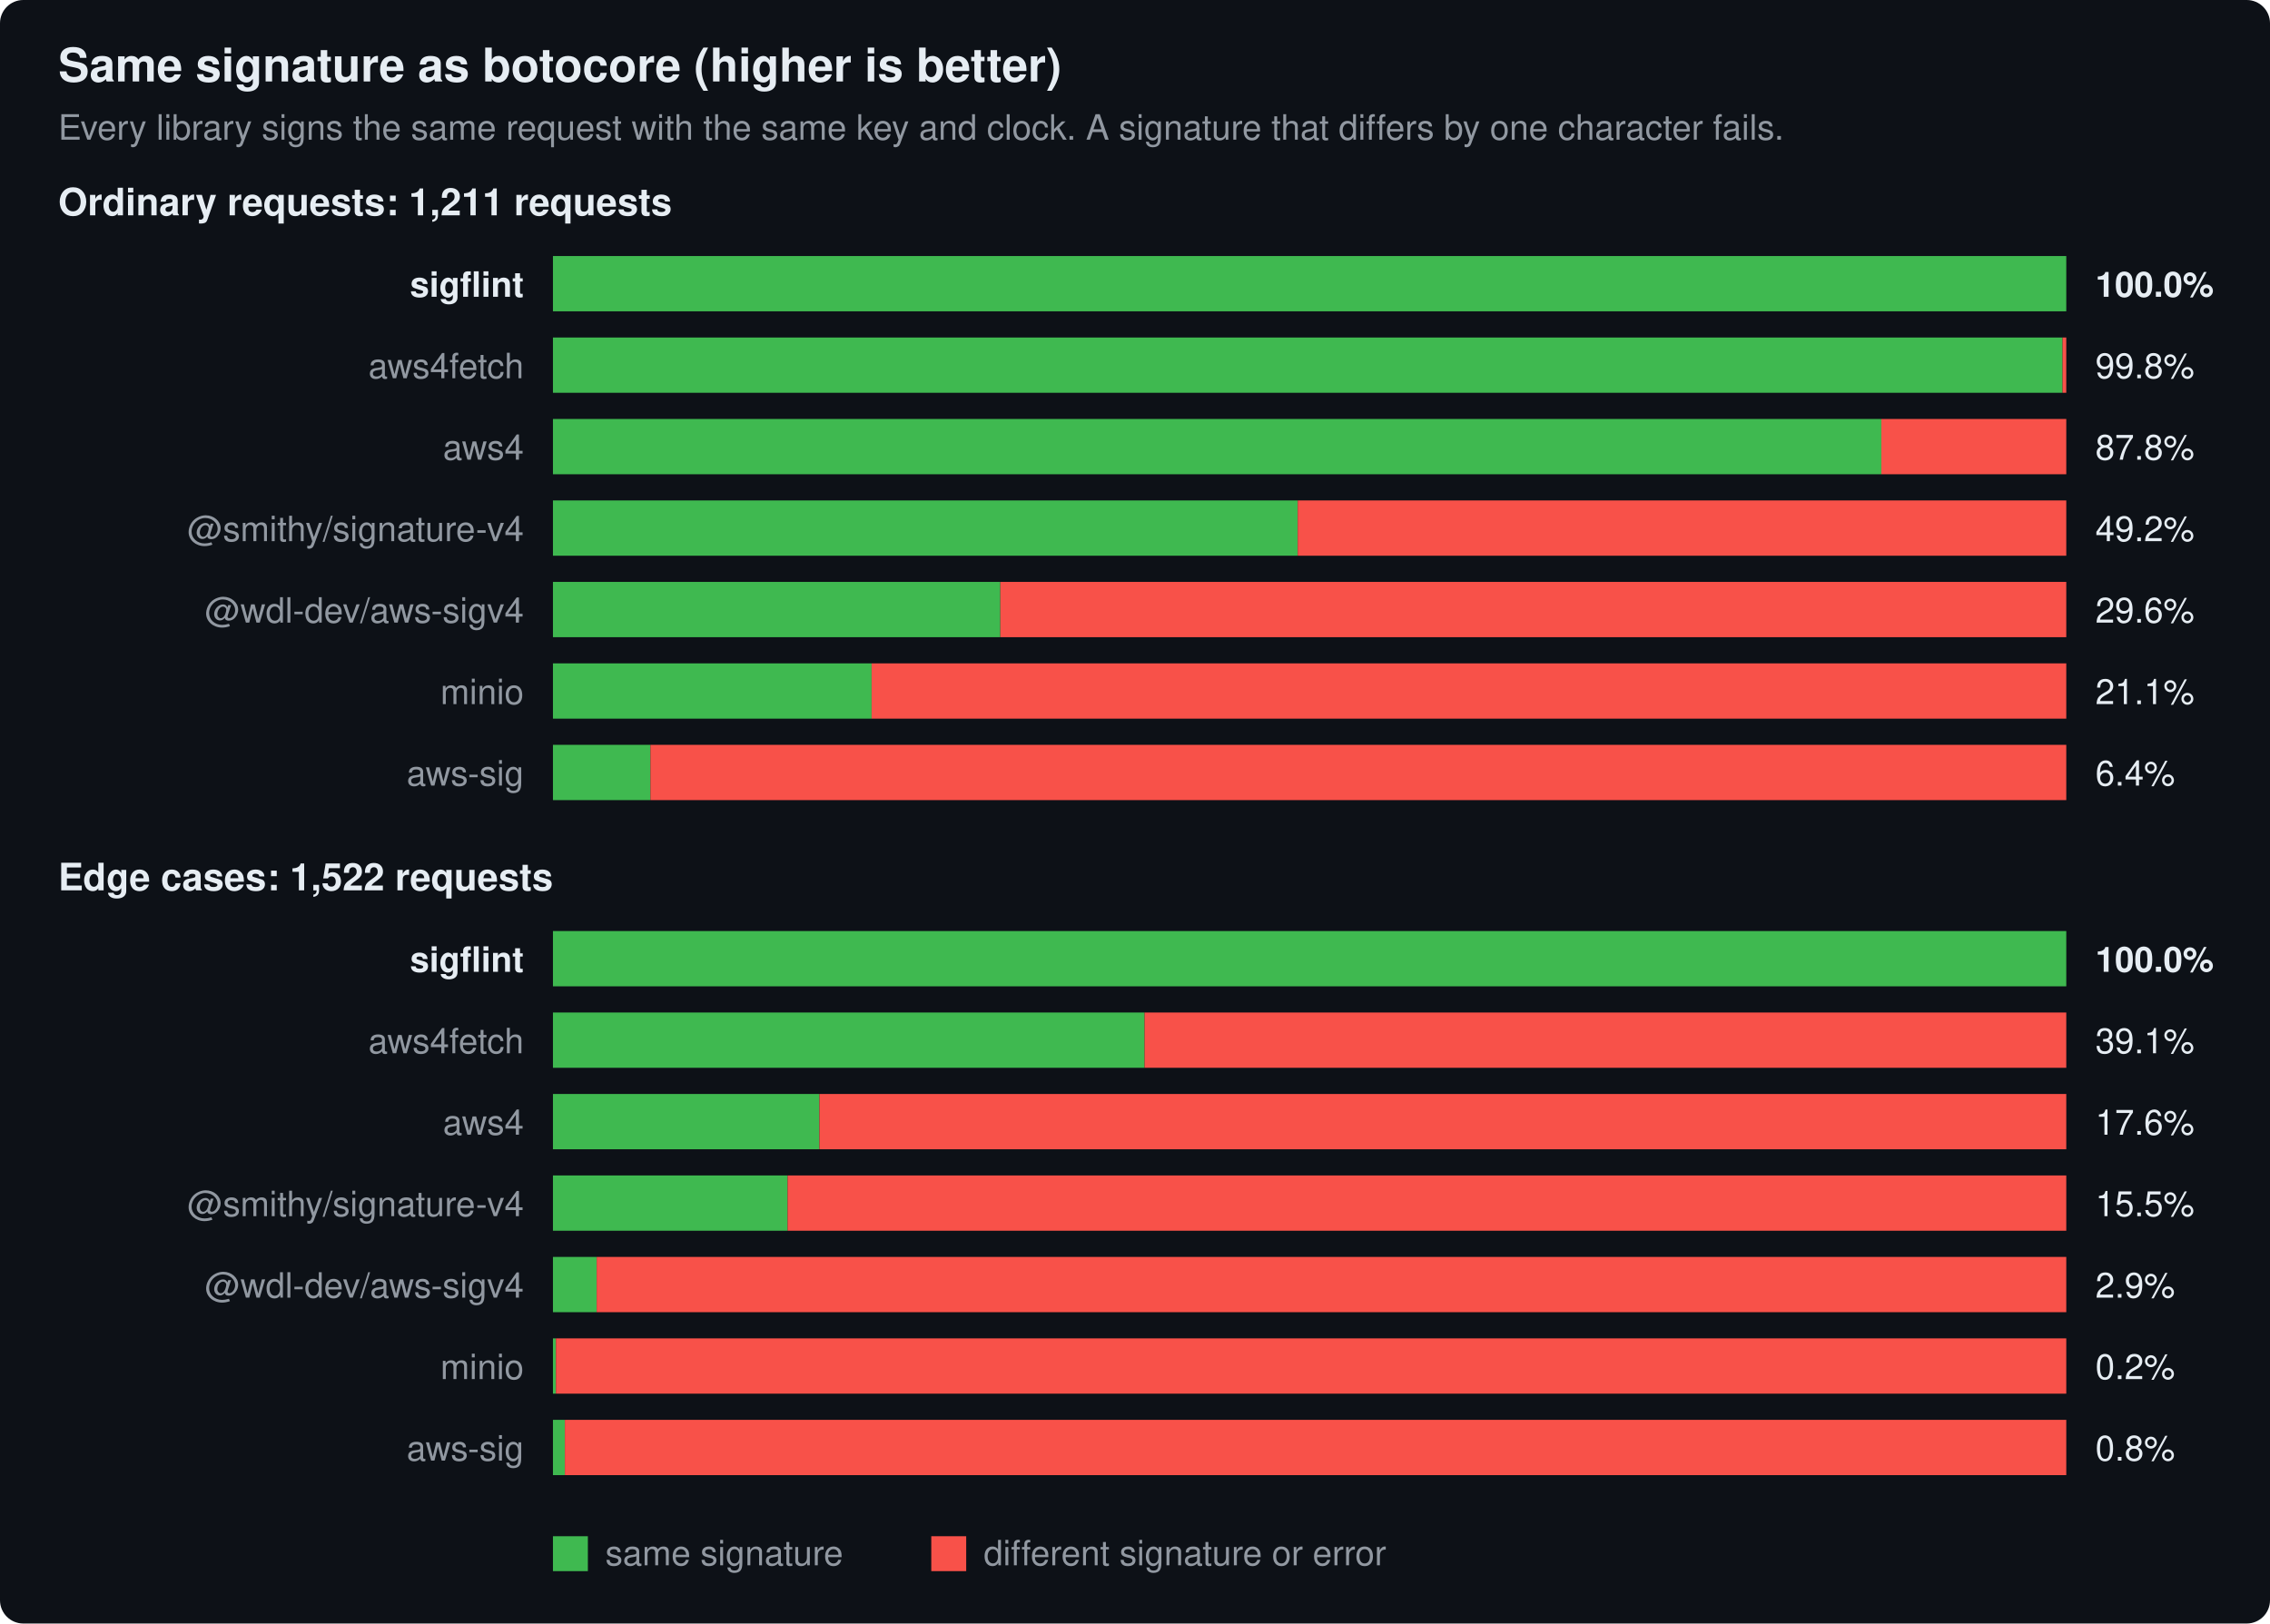
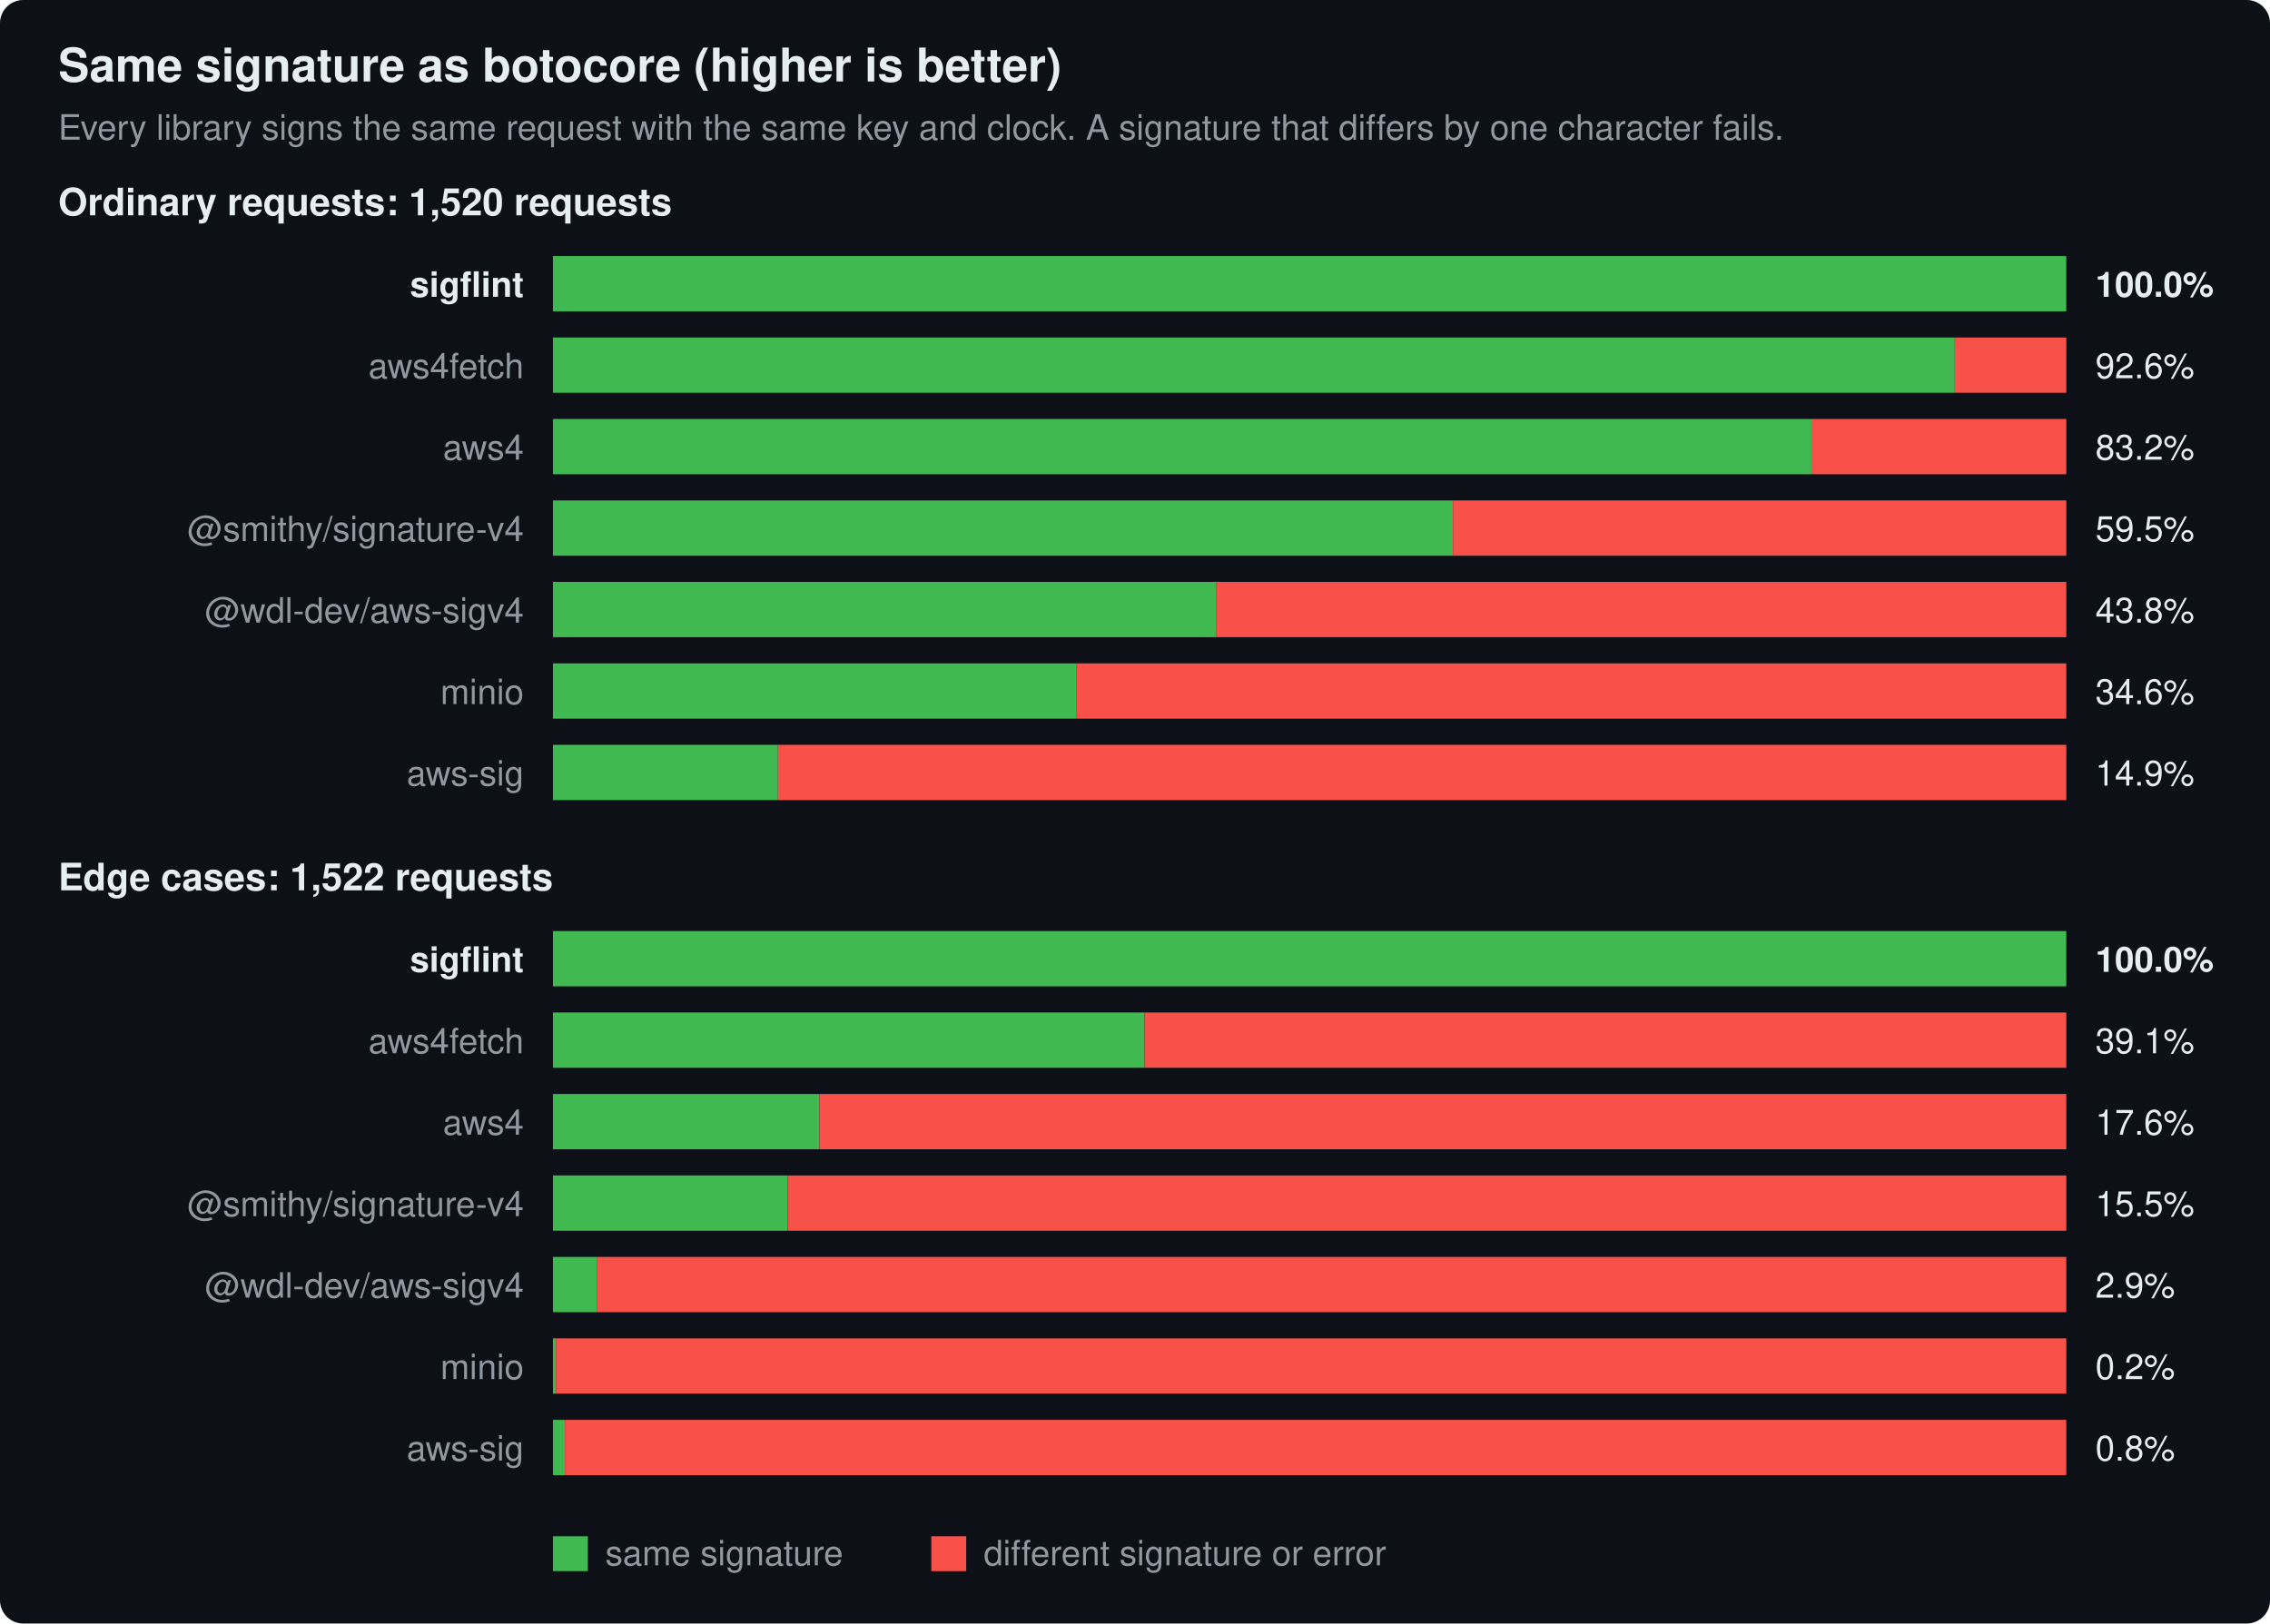
<svg xmlns="http://www.w3.org/2000/svg" width="780" height="558" viewBox="0 0 780 558" role="img" aria-labelledby="t d" font-family="-apple-system,BlinkMacSystemFont,'Segoe UI',Helvetica,Arial,sans-serif">
  <rect width="780" height="558" rx="8" fill="#0d1117" />
  <text x="20" y="28" font-size="16" fill="#e6edf3" text-anchor="start" font-weight="600">Same signature as botocore (higher is better)</text>
  <text x="20" y="48" font-size="12" fill="#9198a1" text-anchor="start" font-weight="400">Every library signs the same request with the same key and clock. A signature that differs by one character fails.</text>
-   <text x="20" y="74" font-size="13" fill="#e6edf3" text-anchor="start" font-weight="600">Ordinary requests: 1,211 requests</text>
+   <text x="20" y="74" font-size="13" fill="#e6edf3" text-anchor="start" font-weight="600">Ordinary requests: 1,520 requests</text>
  <text x="180" y="102" font-size="12" fill="#e6edf3" text-anchor="end" font-weight="700">sigflint</text>
  <rect x="190" y="88" width="520" height="19" fill="#3fb950" />
  <text x="720" y="102" font-size="12" fill="#e6edf3" text-anchor="start" font-weight="700">100.0%</text>
  <text x="180" y="130" font-size="12" fill="#9198a1" text-anchor="end" font-weight="400">aws4fetch</text>
-   <rect x="190" y="116" width="518.712" height="19" fill="#3fb950" />
-   <rect x="708.712" y="116" width="1.288" height="19" fill="#f85149" />
-   <text x="720" y="130" font-size="12" fill="#e6edf3" text-anchor="start" font-weight="400">99.8%</text>
+   <rect x="190" y="116" width="481.684" height="19" fill="#3fb950" />
+   <rect x="671.684" y="116" width="38.316" height="19" fill="#f85149" />
+   <text x="720" y="130" font-size="12" fill="#e6edf3" text-anchor="start" font-weight="400">92.6%</text>
  <text x="180" y="158" font-size="12" fill="#9198a1" text-anchor="end" font-weight="400">aws4</text>
-   <rect x="190" y="144" width="456.449" height="19" fill="#3fb950" />
-   <rect x="646.449" y="144" width="63.551" height="19" fill="#f85149" />
-   <text x="720" y="158" font-size="12" fill="#e6edf3" text-anchor="start" font-weight="400">87.8%</text>
+   <rect x="190" y="144" width="432.421" height="19" fill="#3fb950" />
+   <rect x="622.421" y="144" width="87.579" height="19" fill="#f85149" />
+   <text x="720" y="158" font-size="12" fill="#e6edf3" text-anchor="start" font-weight="400">83.2%</text>
  <text x="180" y="186" font-size="12" fill="#9198a1" text-anchor="end" font-weight="400">@smithy/signature-v4</text>
-   <rect x="190" y="172" width="255.921" height="19" fill="#3fb950" />
-   <rect x="445.921" y="172" width="264.079" height="19" fill="#f85149" />
-   <text x="720" y="186" font-size="12" fill="#e6edf3" text-anchor="start" font-weight="400">49.2%</text>
+   <rect x="190" y="172" width="309.263" height="19" fill="#3fb950" />
+   <rect x="499.263" y="172" width="210.737" height="19" fill="#f85149" />
+   <text x="720" y="186" font-size="12" fill="#e6edf3" text-anchor="start" font-weight="400">59.5%</text>
  <text x="180" y="214" font-size="12" fill="#9198a1" text-anchor="end" font-weight="400">@wdl-dev/aws-sigv4</text>
-   <rect x="190" y="200" width="153.724" height="19" fill="#3fb950" />
-   <rect x="343.724" y="200" width="366.276" height="19" fill="#f85149" />
-   <text x="720" y="214" font-size="12" fill="#e6edf3" text-anchor="start" font-weight="400">29.6%</text>
+   <rect x="190" y="200" width="227.842" height="19" fill="#3fb950" />
+   <rect x="417.842" y="200" width="292.158" height="19" fill="#f85149" />
+   <text x="720" y="214" font-size="12" fill="#e6edf3" text-anchor="start" font-weight="400">43.8%</text>
  <text x="180" y="242" font-size="12" fill="#9198a1" text-anchor="end" font-weight="400">minio</text>
-   <rect x="190" y="228" width="109.496" height="19" fill="#3fb950" />
-   <rect x="299.496" y="228" width="410.504" height="19" fill="#f85149" />
-   <text x="720" y="242" font-size="12" fill="#e6edf3" text-anchor="start" font-weight="400">21.1%</text>
+   <rect x="190" y="228" width="179.947" height="19" fill="#3fb950" />
+   <rect x="369.947" y="228" width="340.053" height="19" fill="#f85149" />
+   <text x="720" y="242" font-size="12" fill="#e6edf3" text-anchor="start" font-weight="400">34.6%</text>
  <text x="180" y="270" font-size="12" fill="#9198a1" text-anchor="end" font-weight="400">aws-sig</text>
-   <rect x="190" y="256" width="33.493" height="19" fill="#3fb950" />
-   <rect x="223.493" y="256" width="486.507" height="19" fill="#f85149" />
-   <text x="720" y="270" font-size="12" fill="#e6edf3" text-anchor="start" font-weight="400">6.4%</text>
+   <rect x="190" y="256" width="77.316" height="19" fill="#3fb950" />
+   <rect x="267.316" y="256" width="442.684" height="19" fill="#f85149" />
+   <text x="720" y="270" font-size="12" fill="#e6edf3" text-anchor="start" font-weight="400">14.9%</text>
  <text x="20" y="306" font-size="13" fill="#e6edf3" text-anchor="start" font-weight="600">Edge cases: 1,522 requests</text>
  <text x="180" y="334" font-size="12" fill="#e6edf3" text-anchor="end" font-weight="700">sigflint</text>
  <rect x="190" y="320" width="520" height="19" fill="#3fb950" />
  <text x="720" y="334" font-size="12" fill="#e6edf3" text-anchor="start" font-weight="700">100.0%</text>
  <text x="180" y="362" font-size="12" fill="#9198a1" text-anchor="end" font-weight="400">aws4fetch</text>
  <rect x="190" y="348" width="203.285" height="19" fill="#3fb950" />
  <rect x="393.285" y="348" width="316.715" height="19" fill="#f85149" />
  <text x="720" y="362" font-size="12" fill="#e6edf3" text-anchor="start" font-weight="400">39.1%</text>
  <text x="180" y="390" font-size="12" fill="#9198a1" text-anchor="end" font-weight="400">aws4</text>
  <rect x="190" y="376" width="91.564" height="19" fill="#3fb950" />
  <rect x="281.564" y="376" width="428.436" height="19" fill="#f85149" />
  <text x="720" y="390" font-size="12" fill="#e6edf3" text-anchor="start" font-weight="400">17.6%</text>
  <text x="180" y="418" font-size="12" fill="#9198a1" text-anchor="end" font-weight="400">@smithy/signature-v4</text>
  <rect x="190" y="404" width="80.631" height="19" fill="#3fb950" />
  <rect x="270.631" y="404" width="439.369" height="19" fill="#f85149" />
  <text x="720" y="418" font-size="12" fill="#e6edf3" text-anchor="start" font-weight="400">15.5%</text>
  <text x="180" y="446" font-size="12" fill="#9198a1" text-anchor="end" font-weight="400">@wdl-dev/aws-sigv4</text>
  <rect x="190" y="432" width="15.033" height="19" fill="#3fb950" />
  <rect x="205.033" y="432" width="504.967" height="19" fill="#f85149" />
  <text x="720" y="446" font-size="12" fill="#e6edf3" text-anchor="start" font-weight="400">2.9%</text>
  <text x="180" y="474" font-size="12" fill="#9198a1" text-anchor="end" font-weight="400">minio</text>
  <rect x="190" y="460" width="1.025" height="19" fill="#3fb950" />
  <rect x="191.025" y="460" width="518.975" height="19" fill="#f85149" />
  <text x="720" y="474" font-size="12" fill="#e6edf3" text-anchor="start" font-weight="400">0.2%</text>
  <text x="180" y="502" font-size="12" fill="#9198a1" text-anchor="end" font-weight="400">aws-sig</text>
  <rect x="190" y="488" width="4.1" height="19" fill="#3fb950" />
  <rect x="194.1" y="488" width="515.9" height="19" fill="#f85149" />
  <text x="720" y="502" font-size="12" fill="#e6edf3" text-anchor="start" font-weight="400">0.8%</text>
  <rect x="190" y="528" width="12" height="12" fill="#3fb950" />
  <text x="208" y="538" font-size="12" fill="#9198a1" text-anchor="start" font-weight="400">same signature</text>
  <rect x="320" y="528" width="12" height="12" fill="#f85149" />
  <text x="338" y="538" font-size="12" fill="#9198a1" text-anchor="start" font-weight="400">different signature or error</text>
</svg>
